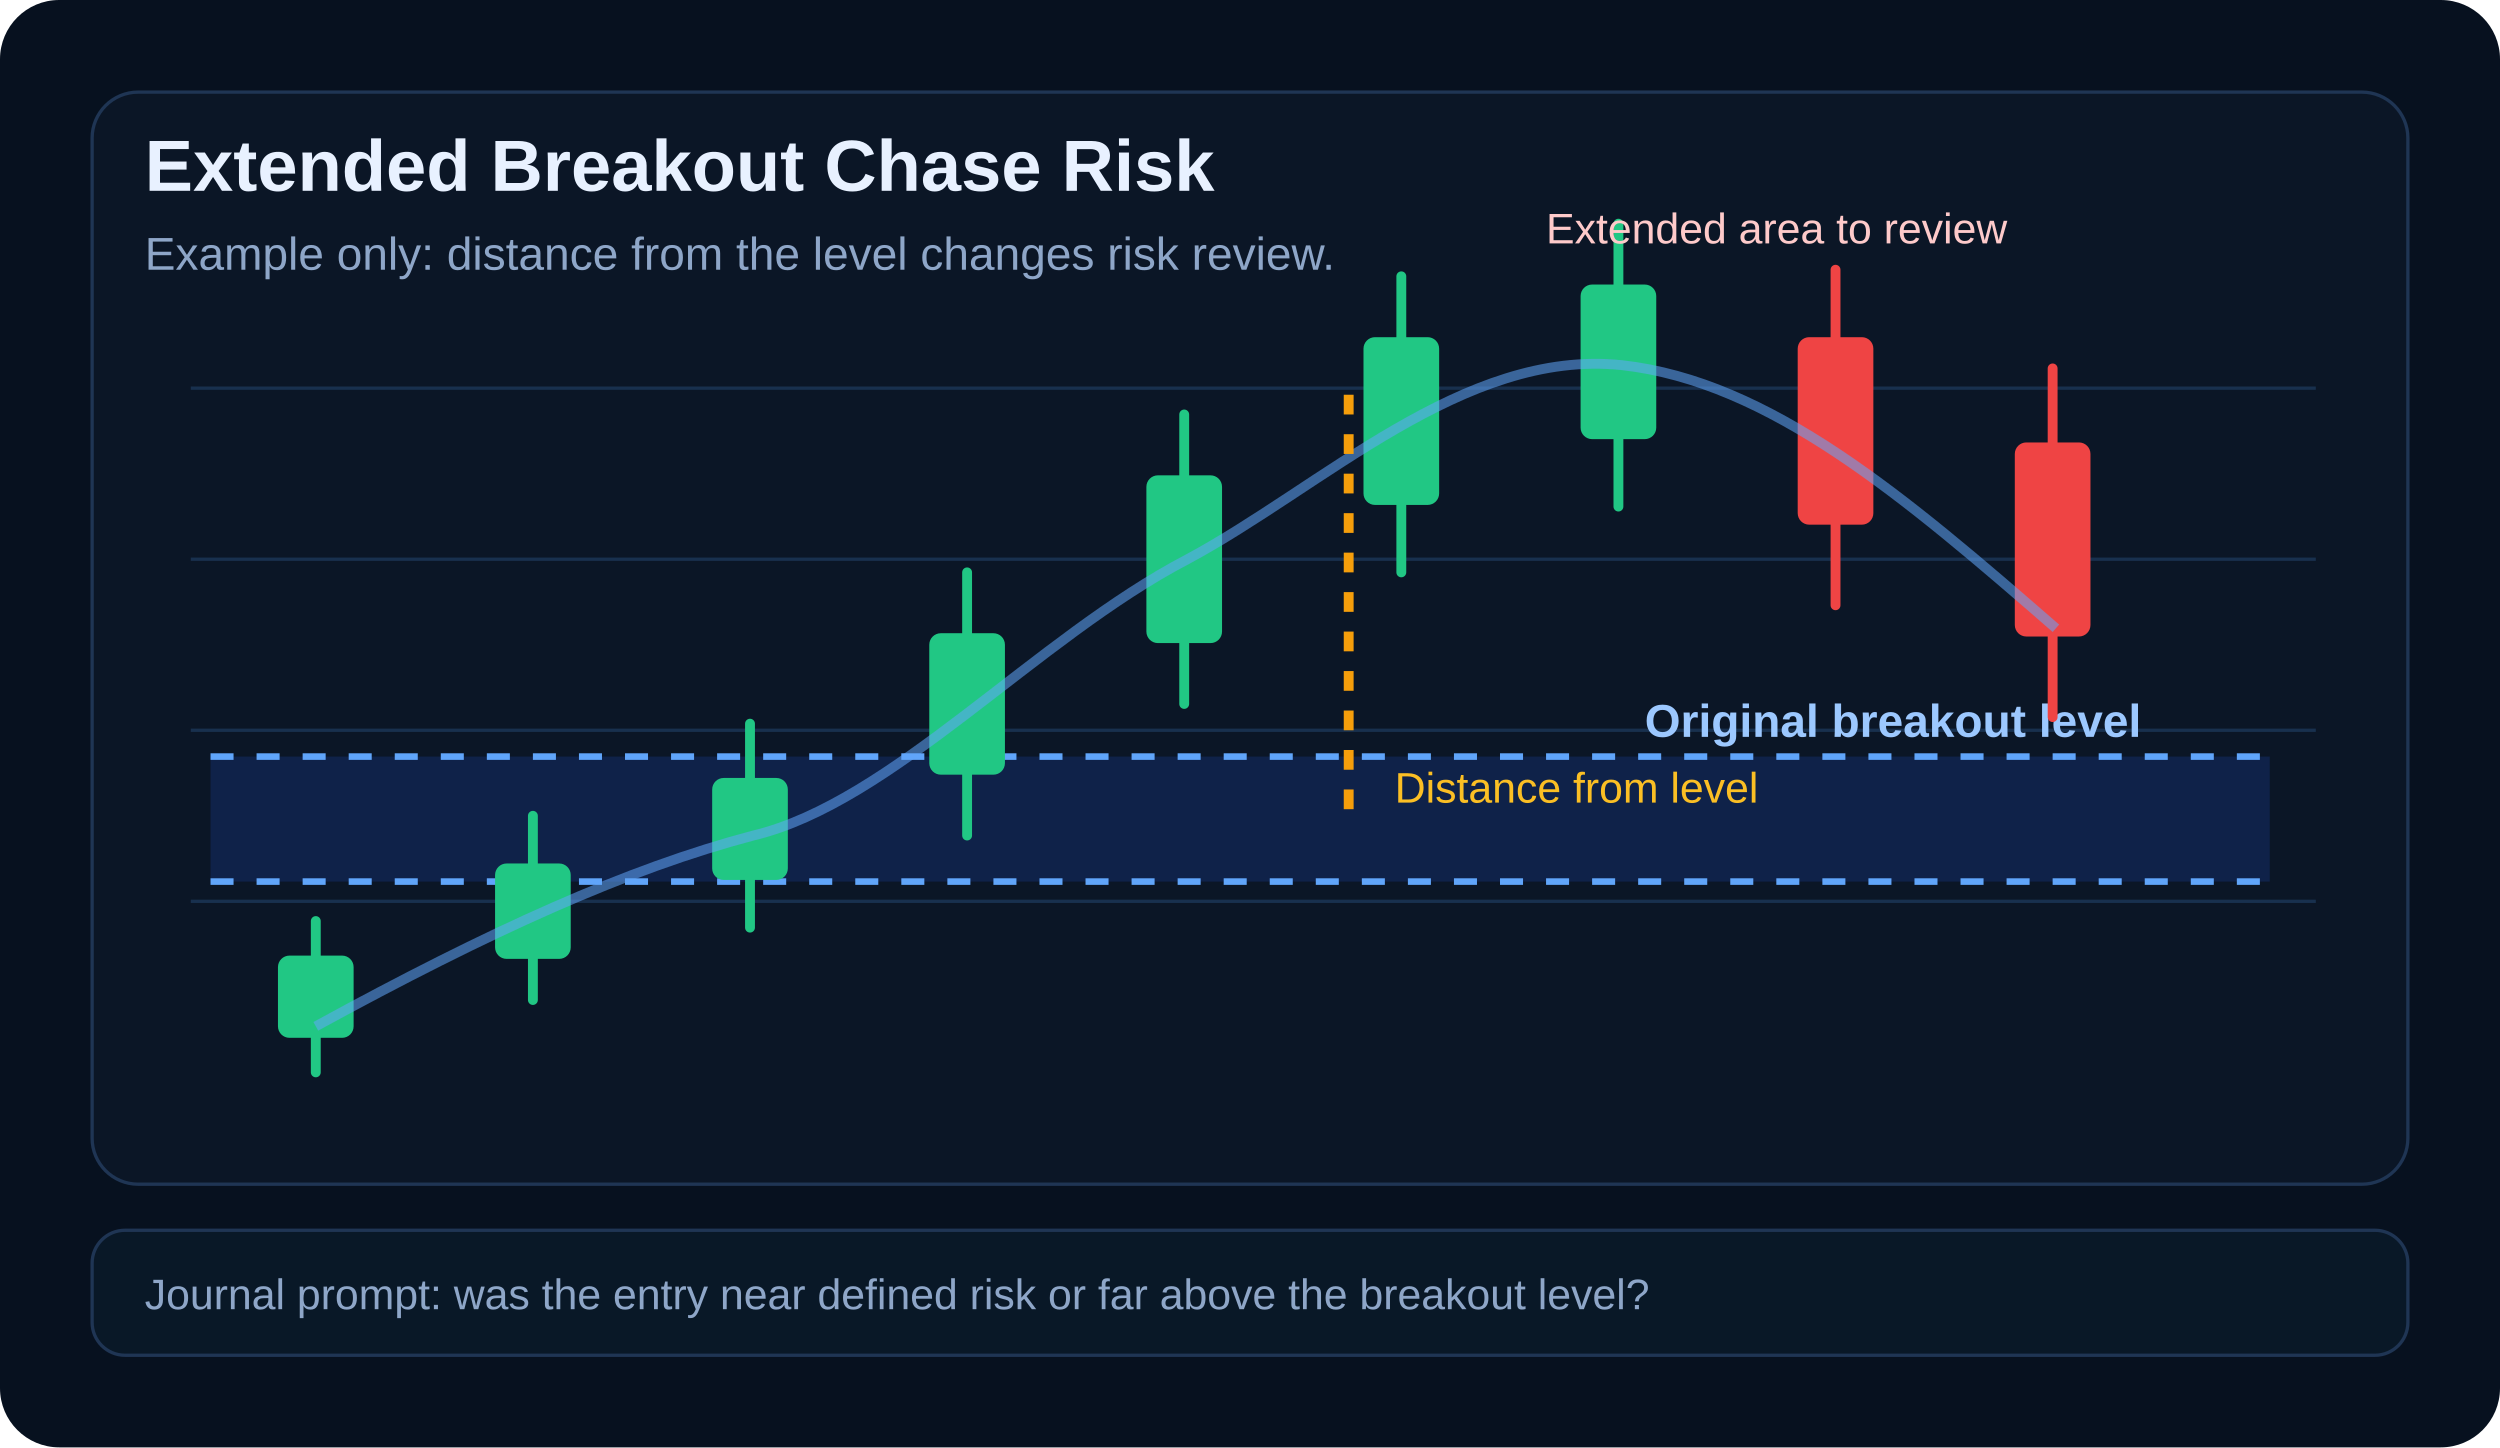
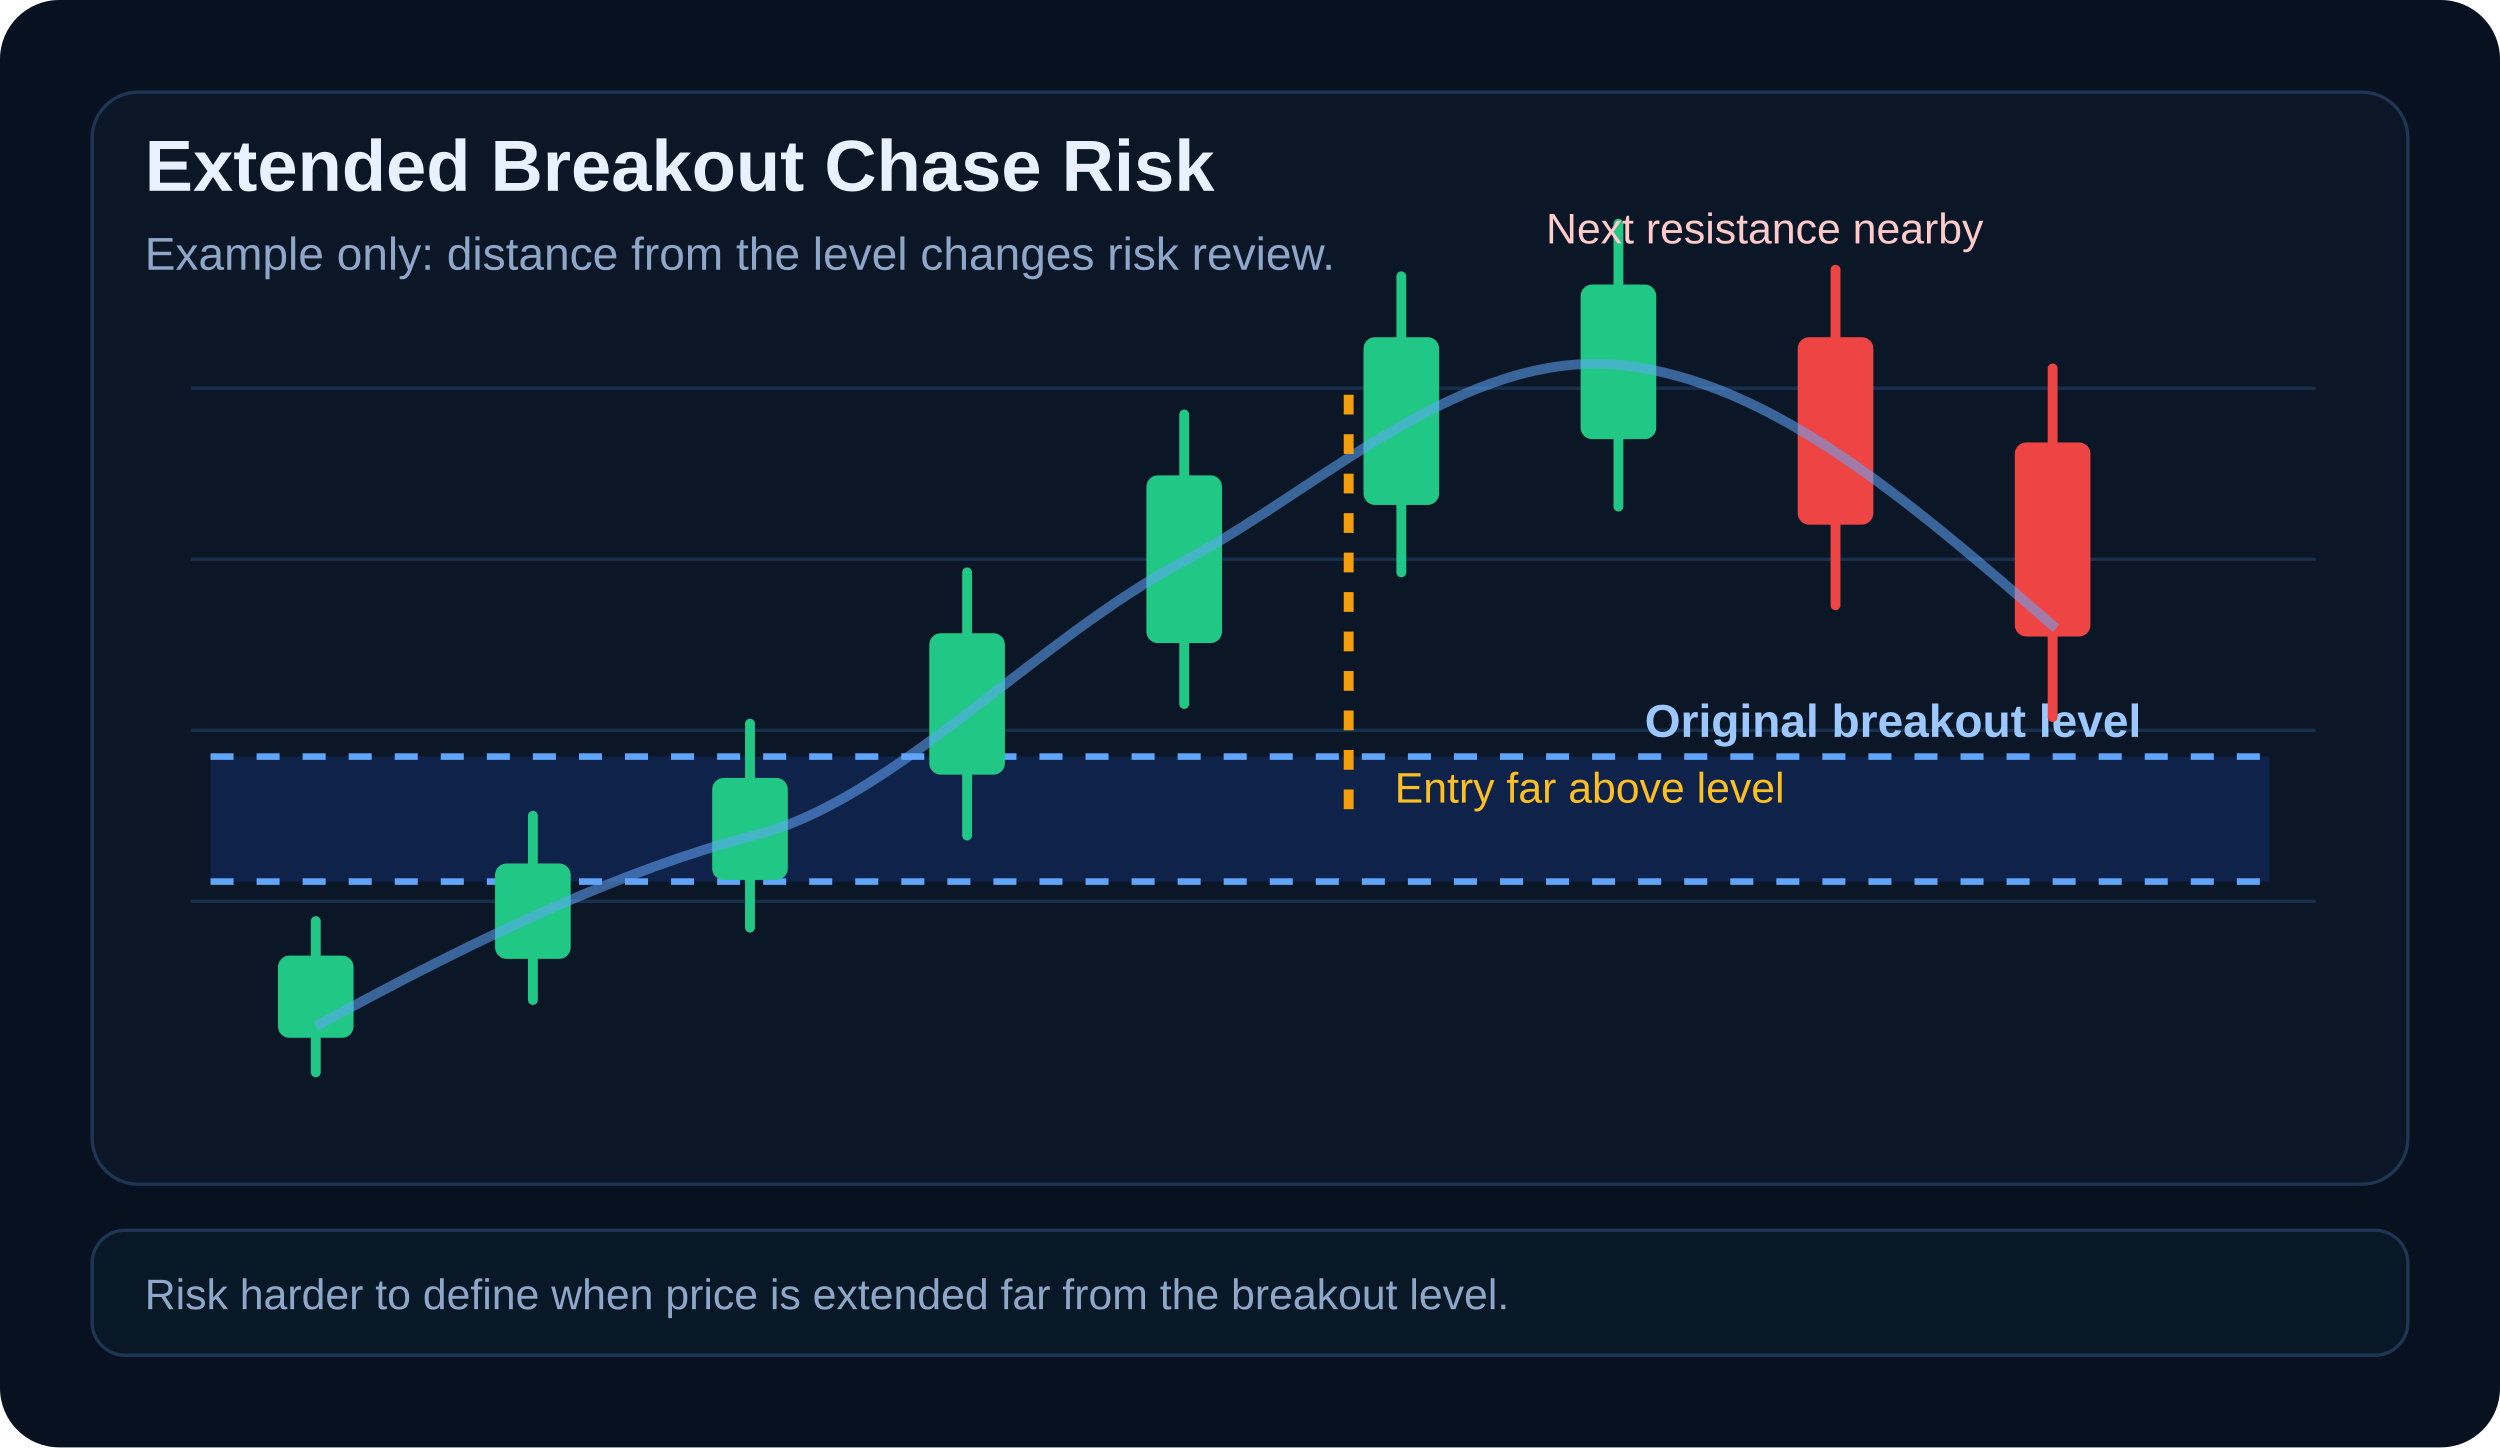
<svg xmlns="http://www.w3.org/2000/svg" viewBox="0 0 760 440" role="img" aria-labelledby="title desc">
  <rect width="760" height="440" rx="18" fill="#07111f" />
  <rect x="28" y="28" width="704" height="332" rx="14" fill="#0b1626" stroke="#1f3554" />
  <text x="44" y="58" fill="#e8f1ff" font-family="Arial, sans-serif" font-size="22" font-weight="700">Extended Breakout Chase Risk</text>
  <text x="44" y="82" fill="#8ea6c8" font-family="Arial, sans-serif" font-size="14">Example only: distance from the level changes risk review.</text>
  <g stroke="#18304e" stroke-width="1">
    <line x1="58" y1="118" x2="704" y2="118" />
    <line x1="58" y1="170" x2="704" y2="170" />
    <line x1="58" y1="222" x2="704" y2="222" />
    <line x1="58" y1="274" x2="704" y2="274" />
  </g>
  <rect x="64" y="230" width="626" height="38" fill="#1d4ed8" opacity=".2" />
  <line x1="64" y1="230" x2="690" y2="230" stroke="#60a5fa" stroke-width="2" stroke-dasharray="7 7" />
  <line x1="64" y1="268" x2="690" y2="268" stroke="#60a5fa" stroke-width="2" stroke-dasharray="7 7" />
  <text x="500" y="224" fill="#9cc8ff" font-family="Arial, sans-serif" font-size="14" font-weight="700">Original breakout level</text>
  <g stroke-linecap="round" stroke-width="3">
    <g stroke="#21c784" fill="#21c784">
      <line x1="96" y1="280" x2="96" y2="326" />
      <rect x="86" y="292" width="20" height="22" rx="2" />
      <line x1="162" y1="248" x2="162" y2="304" />
      <rect x="152" y="264" width="20" height="26" rx="2" />
      <line x1="228" y1="220" x2="228" y2="282" />
      <rect x="218" y="238" width="20" height="28" rx="2" />
      <line x1="294" y1="174" x2="294" y2="254" />
      <rect x="284" y="194" width="20" height="40" rx="2" />
      <line x1="360" y1="126" x2="360" y2="214" />
      <rect x="350" y="146" width="20" height="48" rx="2" />
      <line x1="426" y1="84" x2="426" y2="174" />
      <rect x="416" y="104" width="20" height="48" rx="2" />
      <line x1="492" y1="68" x2="492" y2="154" />
      <rect x="482" y="88" width="20" height="44" rx="2" />
    </g>
    <g stroke="#ef4444" fill="#ef4444">
      <line x1="558" y1="82" x2="558" y2="184" />
      <rect x="548" y="104" width="20" height="54" rx="2" />
      <line x1="624" y1="112" x2="624" y2="218" />
      <rect x="614" y="136" width="20" height="56" rx="2" />
    </g>
  </g>
  <path d="M96 312 C149 283 191 264 229 254 C271 244 315 194 361 170 C402 148 445 106 493 111 C538 116 579 151 625 191" fill="none" stroke="#60a5fa" stroke-width="3" opacity=".55" />
  <path d="M410 246 L410 114" stroke="#f59e0b" stroke-width="3" stroke-dasharray="6 6" />
-   <text x="424" y="244" fill="#fbbf24" font-family="Arial, sans-serif" font-size="13">Distance from level</text>
-   <text x="470" y="74" fill="#fecaca" font-family="Arial, sans-serif" font-size="13">Extended area to review</text>
+   <text x="424" y="244" fill="#fbbf24" font-family="Arial, sans-serif" font-size="13">Entry far above level</text>
+   <text x="470" y="74" fill="#fecaca" font-family="Arial, sans-serif" font-size="13">Next resistance nearby</text>
  <rect x="28" y="374" width="704" height="38" rx="10" fill="#091827" stroke="#1f3554" />
-   <text x="44" y="398" fill="#8ea6c8" font-family="Arial, sans-serif" font-size="13">Journal prompt: was the entry near defined risk or far above the breakout level?</text>
+   <text x="44" y="398" fill="#8ea6c8" font-family="Arial, sans-serif" font-size="13">Risk harder to define when price is extended far from the breakout level.</text>
</svg>
